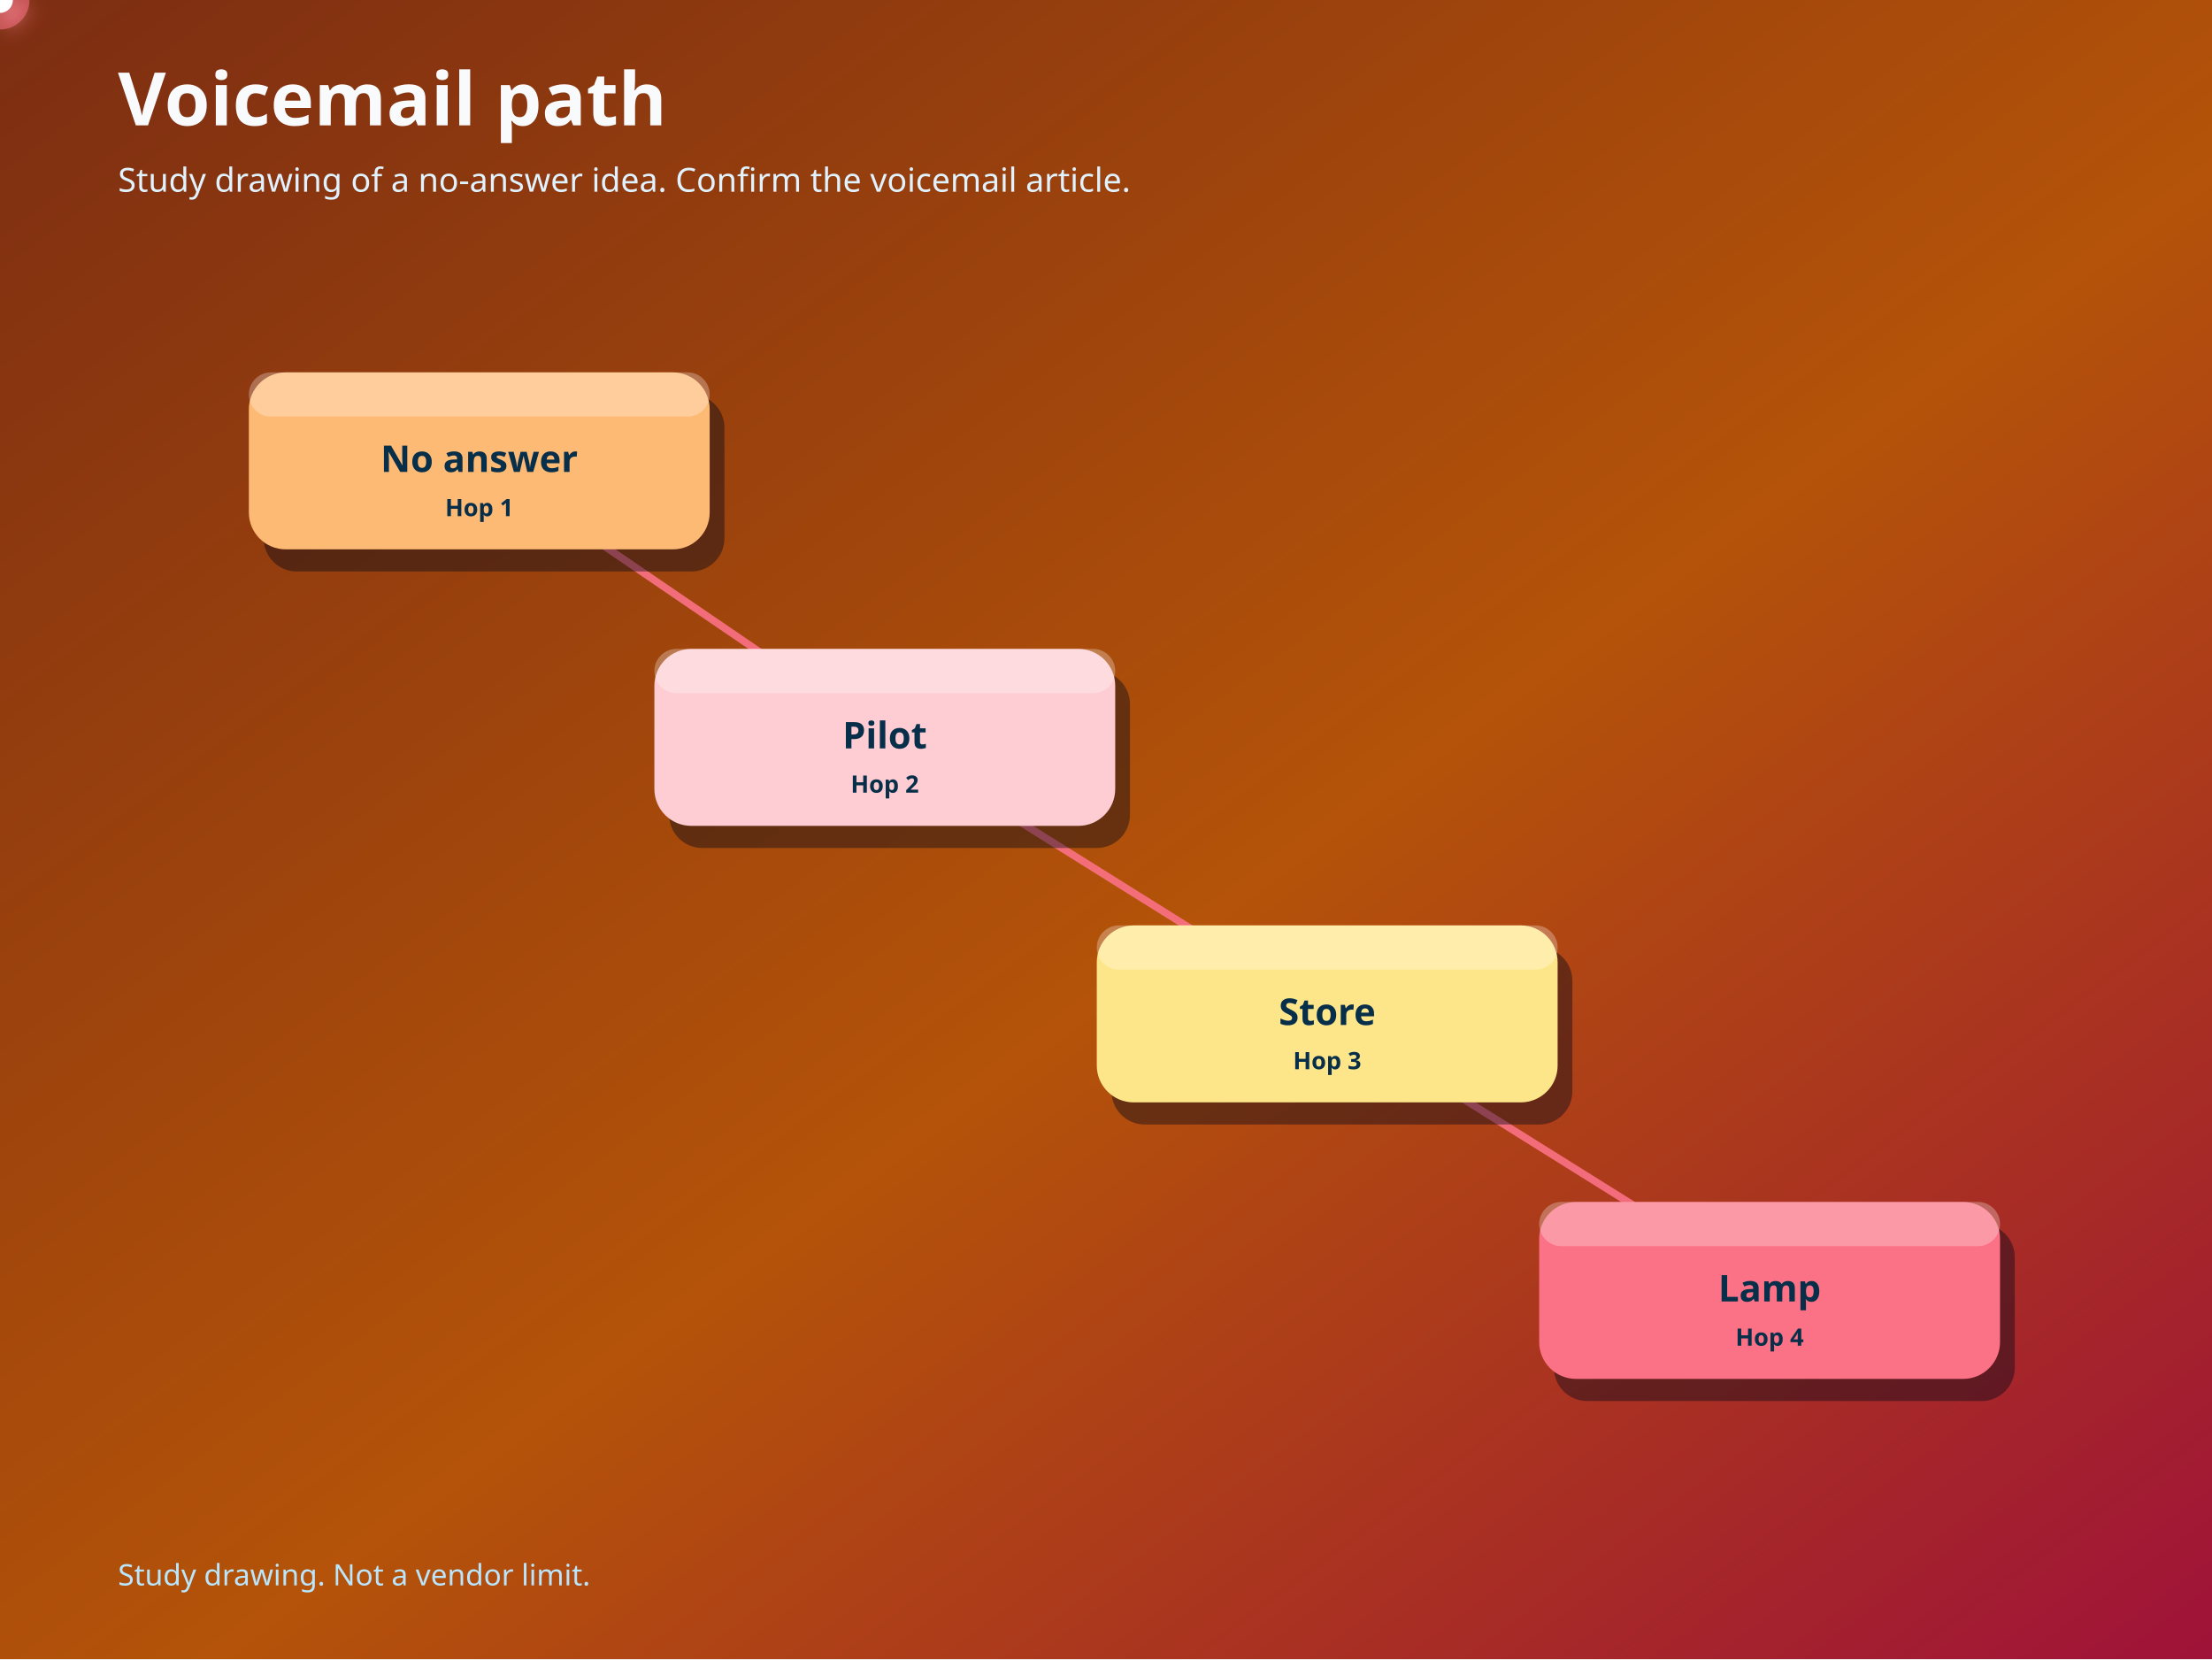
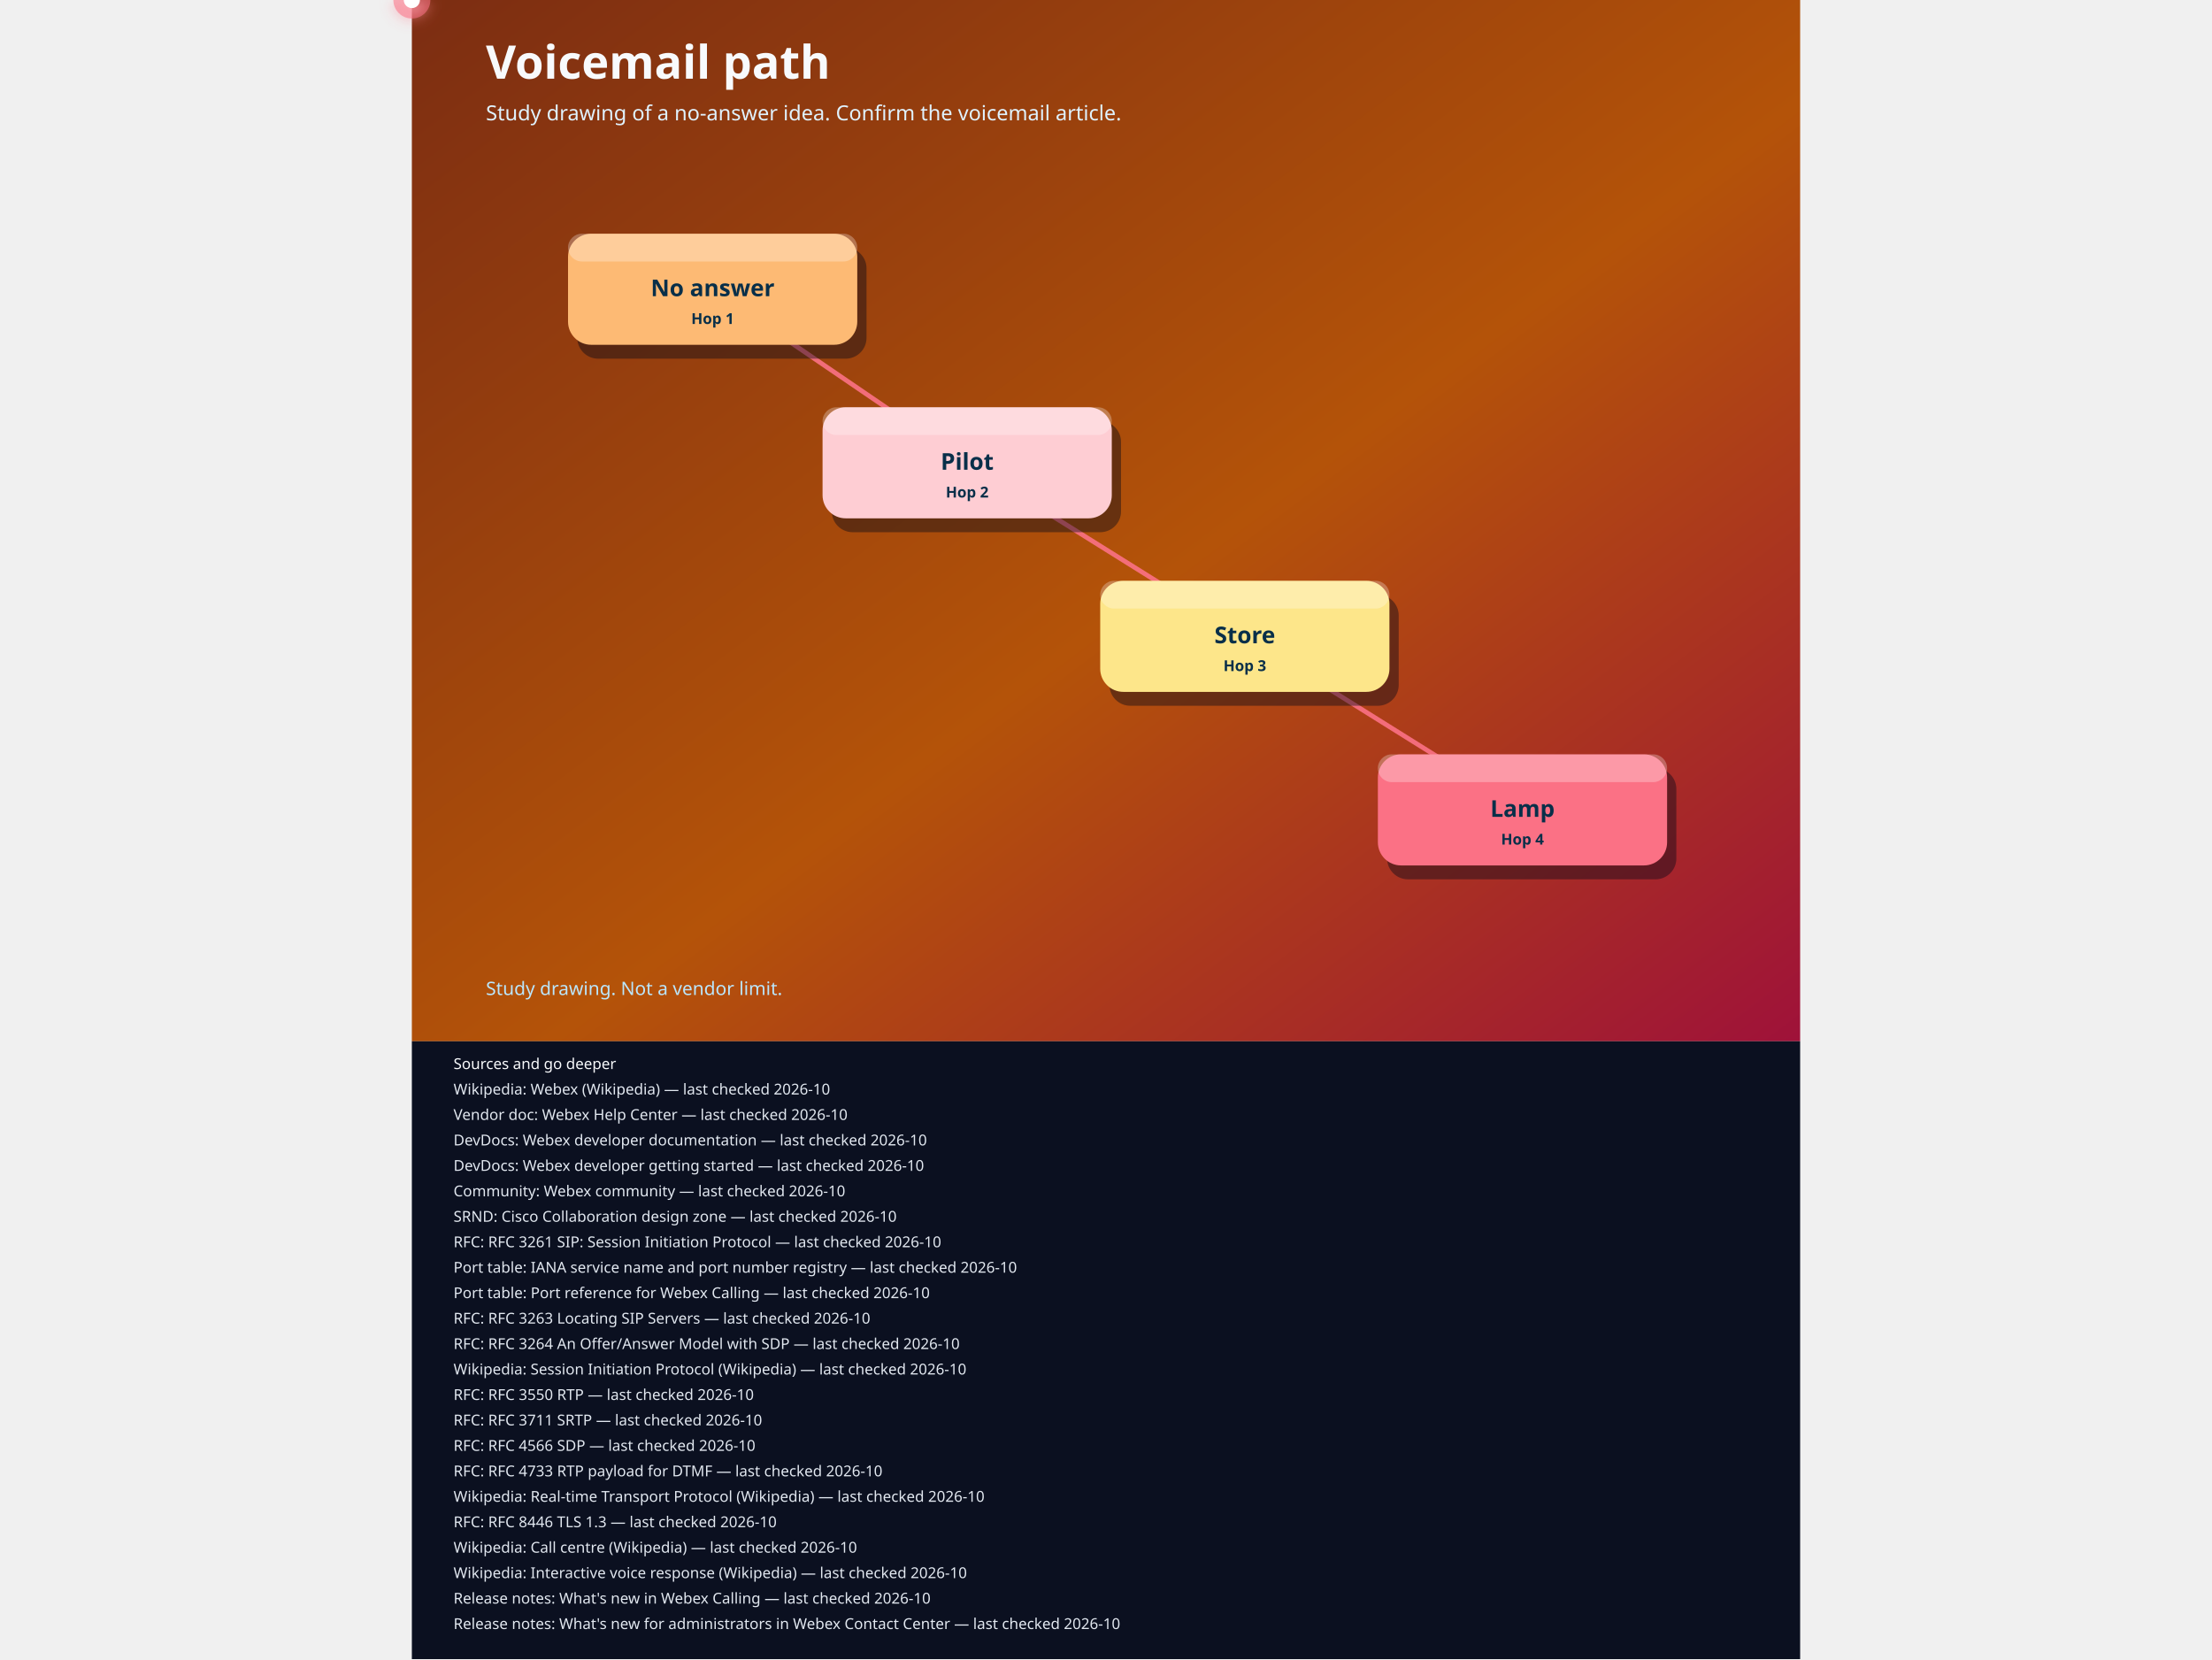
- <svg xmlns="http://www.w3.org/2000/svg" width="1200" height="900" viewBox="0 0 1200 900" role="img" aria-label="Voicemail path">
+ <svg xmlns="http://www.w3.org/2000/svg" data-src-base="900" width="1200" height="900" viewBox="0 0 1200 1434" role="img" aria-label="Voicemail path">
  <defs>
    <linearGradient id="voicemailpathsky" x1="0" y1="0" x2="1" y2="1">
      <stop offset="0" stop-color="#7c2d12" />
      <stop offset="0.55" stop-color="#b45309" />
      <stop offset="1" stop-color="#9f1239" />
    </linearGradient>
    <filter id="voicemailpathglow" x="-40%" y="-40%" width="180%" height="180%">
      <feGaussianBlur stdDeviation="6" result="b" />
      <feMerge>
        <feMergeNode in="b" />
        <feMergeNode in="SourceGraphic" />
      </feMerge>
    </filter>
  </defs>
  <rect width="1200" height="900" fill="url(#voicemailpathsky)" />
  <text x="64" y="68" fill="#f8fafc" font-size="40" font-family="system-ui,sans-serif" font-weight="800">Voicemail path</text>
  <text x="64" y="104" fill="#e0f2fe" font-size="18" font-family="system-ui,sans-serif">Study drawing of a no-answer idea. Confirm the voicemail article.</text>
  <path d="M 260 250 L 480 400 L 720 550 L 960 700" fill="none" stroke="#fb7185" stroke-width="4" stroke-linecap="round" opacity="0.9" />
  <g class="hop">
    <rect x="143" y="214" width="250" height="96" rx="18" fill="#020617" opacity="0.42" />
    <rect x="135" y="202" width="250" height="96" rx="20" fill="#fdba74" />
    <rect x="135" y="202" width="250" height="24" rx="12" fill="#ffffff" opacity="0.28" />
    <text x="260" y="256" text-anchor="middle" fill="#082f49" font-size="20" font-family="system-ui,sans-serif" font-weight="800">No answer</text>
    <text x="260" y="280" text-anchor="middle" fill="#082f49" font-size="13" font-family="system-ui,sans-serif" font-weight="700">Hop 1</text>
  </g>
  <g class="hop">
    <rect x="363" y="364" width="250" height="96" rx="18" fill="#020617" opacity="0.42" />
    <rect x="355" y="352" width="250" height="96" rx="20" fill="#fecdd3" />
    <rect x="355" y="352" width="250" height="24" rx="12" fill="#ffffff" opacity="0.28" />
    <text x="480" y="406" text-anchor="middle" fill="#082f49" font-size="20" font-family="system-ui,sans-serif" font-weight="800">Pilot</text>
    <text x="480" y="430" text-anchor="middle" fill="#082f49" font-size="13" font-family="system-ui,sans-serif" font-weight="700">Hop 2</text>
  </g>
  <g class="hop">
    <rect x="603" y="514" width="250" height="96" rx="18" fill="#020617" opacity="0.42" />
    <rect x="595" y="502" width="250" height="96" rx="20" fill="#fde68a" />
    <rect x="595" y="502" width="250" height="24" rx="12" fill="#ffffff" opacity="0.28" />
    <text x="720" y="556" text-anchor="middle" fill="#082f49" font-size="20" font-family="system-ui,sans-serif" font-weight="800">Store</text>
    <text x="720" y="580" text-anchor="middle" fill="#082f49" font-size="13" font-family="system-ui,sans-serif" font-weight="700">Hop 3</text>
  </g>
  <g class="hop">
    <rect x="843" y="664" width="250" height="96" rx="18" fill="#020617" opacity="0.42" />
    <rect x="835" y="652" width="250" height="96" rx="20" fill="#fb7185" />
    <rect x="835" y="652" width="250" height="24" rx="12" fill="#ffffff" opacity="0.28" />
    <text x="960" y="706" text-anchor="middle" fill="#082f49" font-size="20" font-family="system-ui,sans-serif" font-weight="800">Lamp</text>
    <text x="960" y="730" text-anchor="middle" fill="#082f49" font-size="13" font-family="system-ui,sans-serif" font-weight="700">Hop 4</text>
  </g>
  <g filter="url(#voicemailpathglow)">
    <animateMotion dur="6.6s" repeatCount="indefinite" path="M 260 250 L 480 400 L 720 550 L 960 700" />
    <circle r="16" fill="#fb7185" opacity="0.55" />
    <circle r="7" fill="#ffffff" />
  </g>
  <text x="64" y="860" fill="#bae6fd" font-size="16" font-family="system-ui,sans-serif">Study drawing. Not a vendor limit.</text>
+   <g id="go-deeper">
+     <rect x="0" y="900" width="1200" height="534" fill="#0b1020" />
+     <text x="36" y="924" fill="#f8fafc" font-size="13" font-family="system-ui,sans-serif">Sources and go deeper</text>
+     <a href="https://en.wikipedia.org/wiki/Webex">
+       <text x="36" y="946" fill="#e2e8f0" font-size="13" font-family="system-ui,sans-serif">Wikipedia: Webex (Wikipedia) — last checked 2026-10</text>
+     </a>
+     <a href="https://help.webex.com/">
+       <text x="36" y="968" fill="#e2e8f0" font-size="13" font-family="system-ui,sans-serif">Vendor doc: Webex Help Center — last checked 2026-10</text>
+     </a>
+     <a href="https://developer.webex.com/">
+       <text x="36" y="990" fill="#e2e8f0" font-size="13" font-family="system-ui,sans-serif">DevDocs: Webex developer documentation — last checked 2026-10</text>
+     </a>
+     <a href="https://developer.webex.com/docs/getting-started">
+       <text x="36" y="1012" fill="#e2e8f0" font-size="13" font-family="system-ui,sans-serif">DevDocs: Webex developer getting started — last checked 2026-10</text>
+     </a>
+     <a href="https://help.webex.com/community">
+       <text x="36" y="1034" fill="#e2e8f0" font-size="13" font-family="system-ui,sans-serif">Community: Webex community — last checked 2026-10</text>
+     </a>
+     <a href="https://www.cisco.com/c/en/us/solutions/enterprise/design-zone-collaboration/index.html">
+       <text x="36" y="1056" fill="#e2e8f0" font-size="13" font-family="system-ui,sans-serif">SRND: Cisco Collaboration design zone — last checked 2026-10</text>
+     </a>
+     <a href="https://www.rfc-editor.org/rfc/rfc3261">
+       <text x="36" y="1078" fill="#e2e8f0" font-size="13" font-family="system-ui,sans-serif">RFC: RFC 3261 SIP: Session Initiation Protocol — last checked 2026-10</text>
+     </a>
+     <a href="https://www.iana.org/assignments/service-names-port-numbers/service-names-port-numbers.xhtml">
+       <text x="36" y="1100" fill="#e2e8f0" font-size="13" font-family="system-ui,sans-serif">Port table: IANA service name and port number registry — last checked 2026-10</text>
+     </a>
+     <a href="https://help.webex.com/article/b2exve">
+       <text x="36" y="1122" fill="#e2e8f0" font-size="13" font-family="system-ui,sans-serif">Port table: Port reference for Webex Calling — last checked 2026-10</text>
+     </a>
+     <a href="https://www.rfc-editor.org/rfc/rfc3263">
+       <text x="36" y="1144" fill="#e2e8f0" font-size="13" font-family="system-ui,sans-serif">RFC: RFC 3263 Locating SIP Servers — last checked 2026-10</text>
+     </a>
+     <a href="https://www.rfc-editor.org/rfc/rfc3264">
+       <text x="36" y="1166" fill="#e2e8f0" font-size="13" font-family="system-ui,sans-serif">RFC: RFC 3264 An Offer/Answer Model with SDP — last checked 2026-10</text>
+     </a>
+     <a href="https://en.wikipedia.org/wiki/Session_Initiation_Protocol">
+       <text x="36" y="1188" fill="#e2e8f0" font-size="13" font-family="system-ui,sans-serif">Wikipedia: Session Initiation Protocol (Wikipedia) — last checked 2026-10</text>
+     </a>
+     <a href="https://www.rfc-editor.org/rfc/rfc3550">
+       <text x="36" y="1210" fill="#e2e8f0" font-size="13" font-family="system-ui,sans-serif">RFC: RFC 3550 RTP — last checked 2026-10</text>
+     </a>
+     <a href="https://www.rfc-editor.org/rfc/rfc3711">
+       <text x="36" y="1232" fill="#e2e8f0" font-size="13" font-family="system-ui,sans-serif">RFC: RFC 3711 SRTP — last checked 2026-10</text>
+     </a>
+     <a href="https://www.rfc-editor.org/rfc/rfc4566">
+       <text x="36" y="1254" fill="#e2e8f0" font-size="13" font-family="system-ui,sans-serif">RFC: RFC 4566 SDP — last checked 2026-10</text>
+     </a>
+     <a href="https://www.rfc-editor.org/rfc/rfc4733">
+       <text x="36" y="1276" fill="#e2e8f0" font-size="13" font-family="system-ui,sans-serif">RFC: RFC 4733 RTP payload for DTMF — last checked 2026-10</text>
+     </a>
+     <a href="https://en.wikipedia.org/wiki/Real-time_Transport_Protocol">
+       <text x="36" y="1298" fill="#e2e8f0" font-size="13" font-family="system-ui,sans-serif">Wikipedia: Real-time Transport Protocol (Wikipedia) — last checked 2026-10</text>
+     </a>
+     <a href="https://www.rfc-editor.org/rfc/rfc8446">
+       <text x="36" y="1320" fill="#e2e8f0" font-size="13" font-family="system-ui,sans-serif">RFC: RFC 8446 TLS 1.3 — last checked 2026-10</text>
+     </a>
+     <a href="https://en.wikipedia.org/wiki/Call_centre">
+       <text x="36" y="1342" fill="#e2e8f0" font-size="13" font-family="system-ui,sans-serif">Wikipedia: Call centre (Wikipedia) — last checked 2026-10</text>
+     </a>
+     <a href="https://en.wikipedia.org/wiki/Interactive_voice_response">
+       <text x="36" y="1364" fill="#e2e8f0" font-size="13" font-family="system-ui,sans-serif">Wikipedia: Interactive voice response (Wikipedia) — last checked 2026-10</text>
+     </a>
+     <a href="https://help.webex.com/article/278bz2">
+       <text x="36" y="1386" fill="#e2e8f0" font-size="13" font-family="system-ui,sans-serif">Release notes: What's new in Webex Calling — last checked 2026-10</text>
+     </a>
+     <a href="https://help.webex.com/article/nv7abhz">
+       <text x="36" y="1408" fill="#e2e8f0" font-size="13" font-family="system-ui,sans-serif">Release notes: What's new for administrators in Webex Contact Center — last checked 2026-10</text>
+     </a>
+   </g>
</svg>
